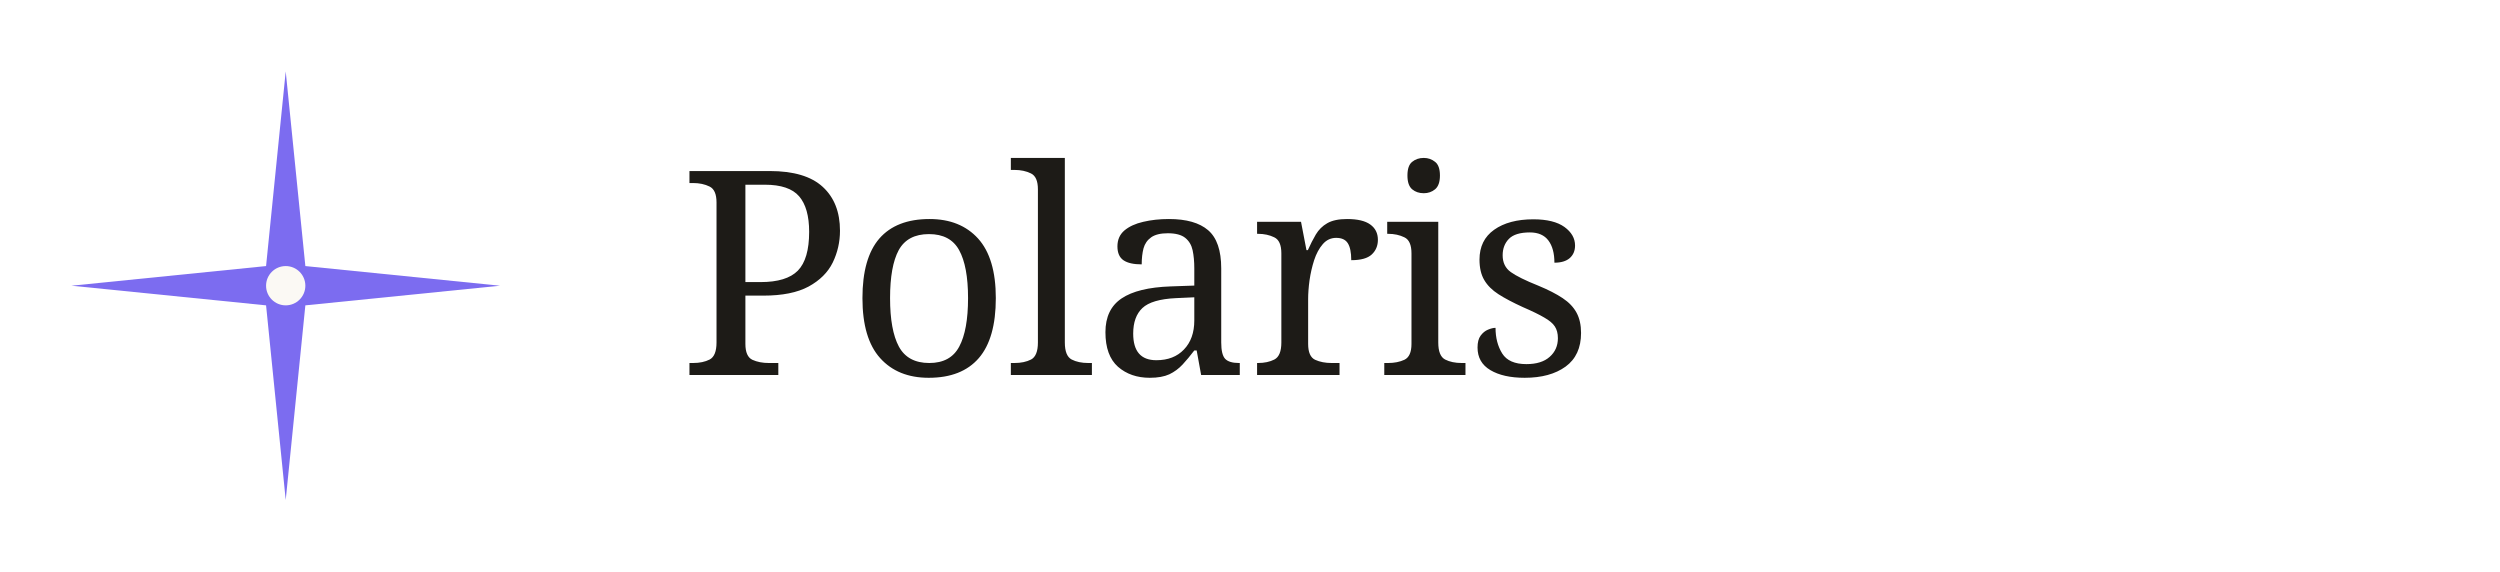
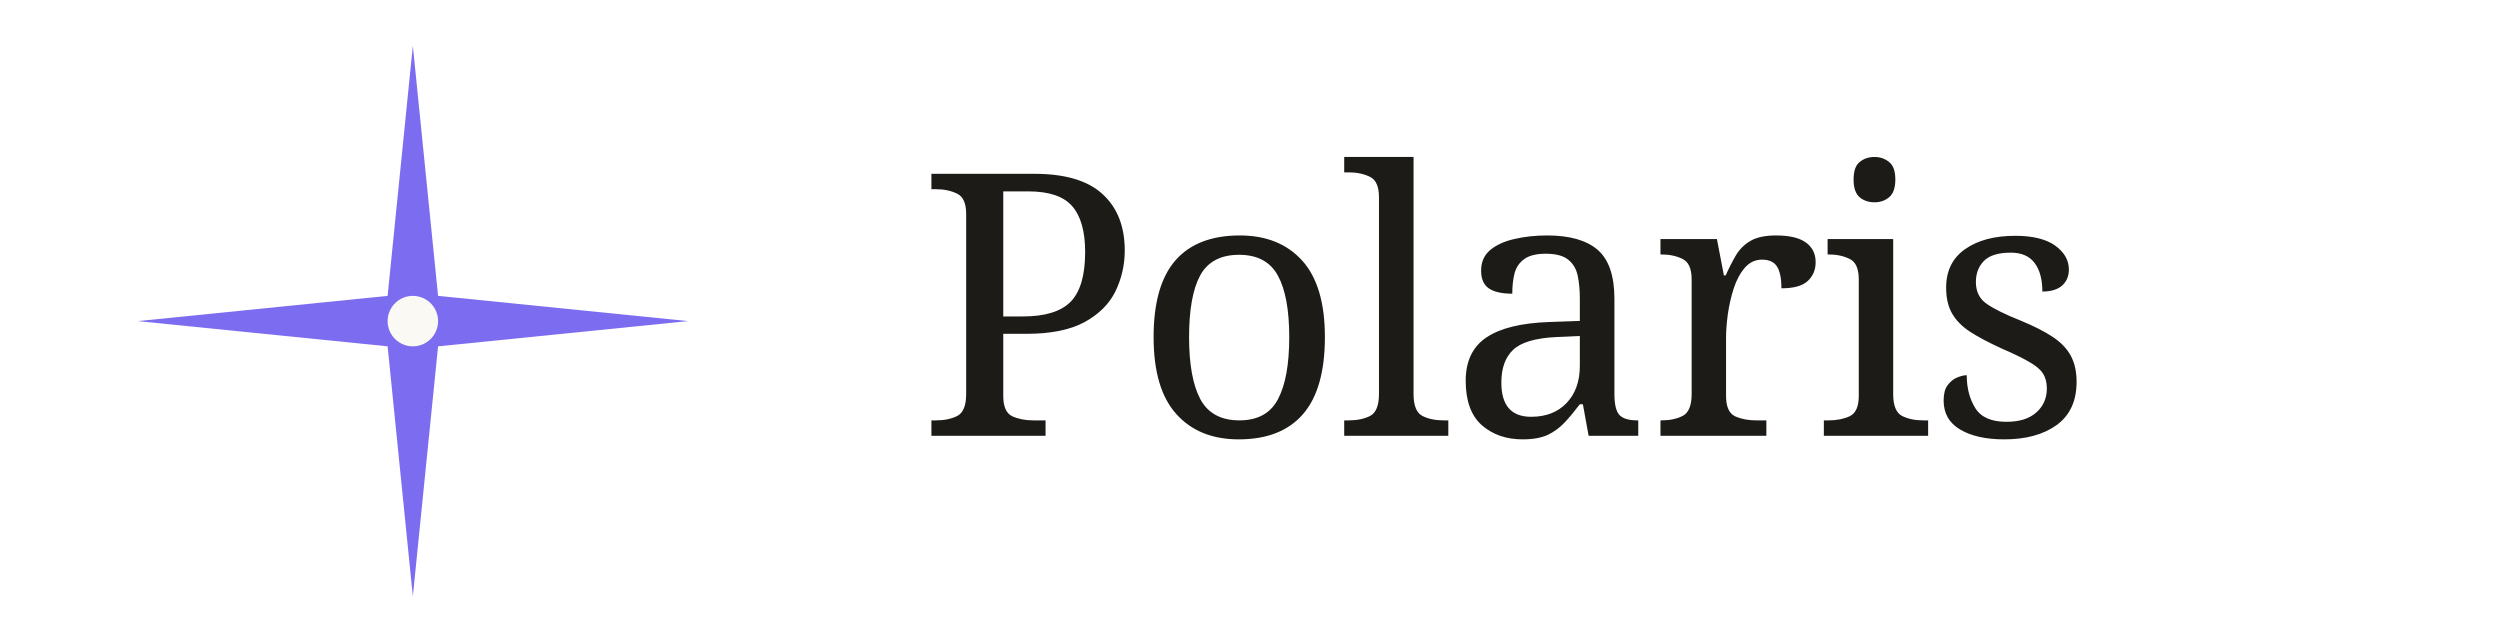
- <svg xmlns="http://www.w3.org/2000/svg" viewBox="0 0 280 64" fill="none" aria-label="Polaris">
+ <svg xmlns="http://www.w3.org/2000/svg" viewBox="-4 4 218 56" fill="none" aria-label="Polaris">
  <path d="M32 8 L34.2 29.8 L56 32 L34.2 34.2 L32 56 L29.8 34.2 L8 32 L29.8 29.8 Z" fill="#7c6cf0" />
  <circle cx="32" cy="32" r="2.2" fill="#fbf9f4" />
  <text x="76" y="42" font-family="'Source Serif 4', Georgia, serif" font-size="32" font-weight="500" letter-spacing="-0.5" fill="#1d1b17">Polaris</text>
</svg>
